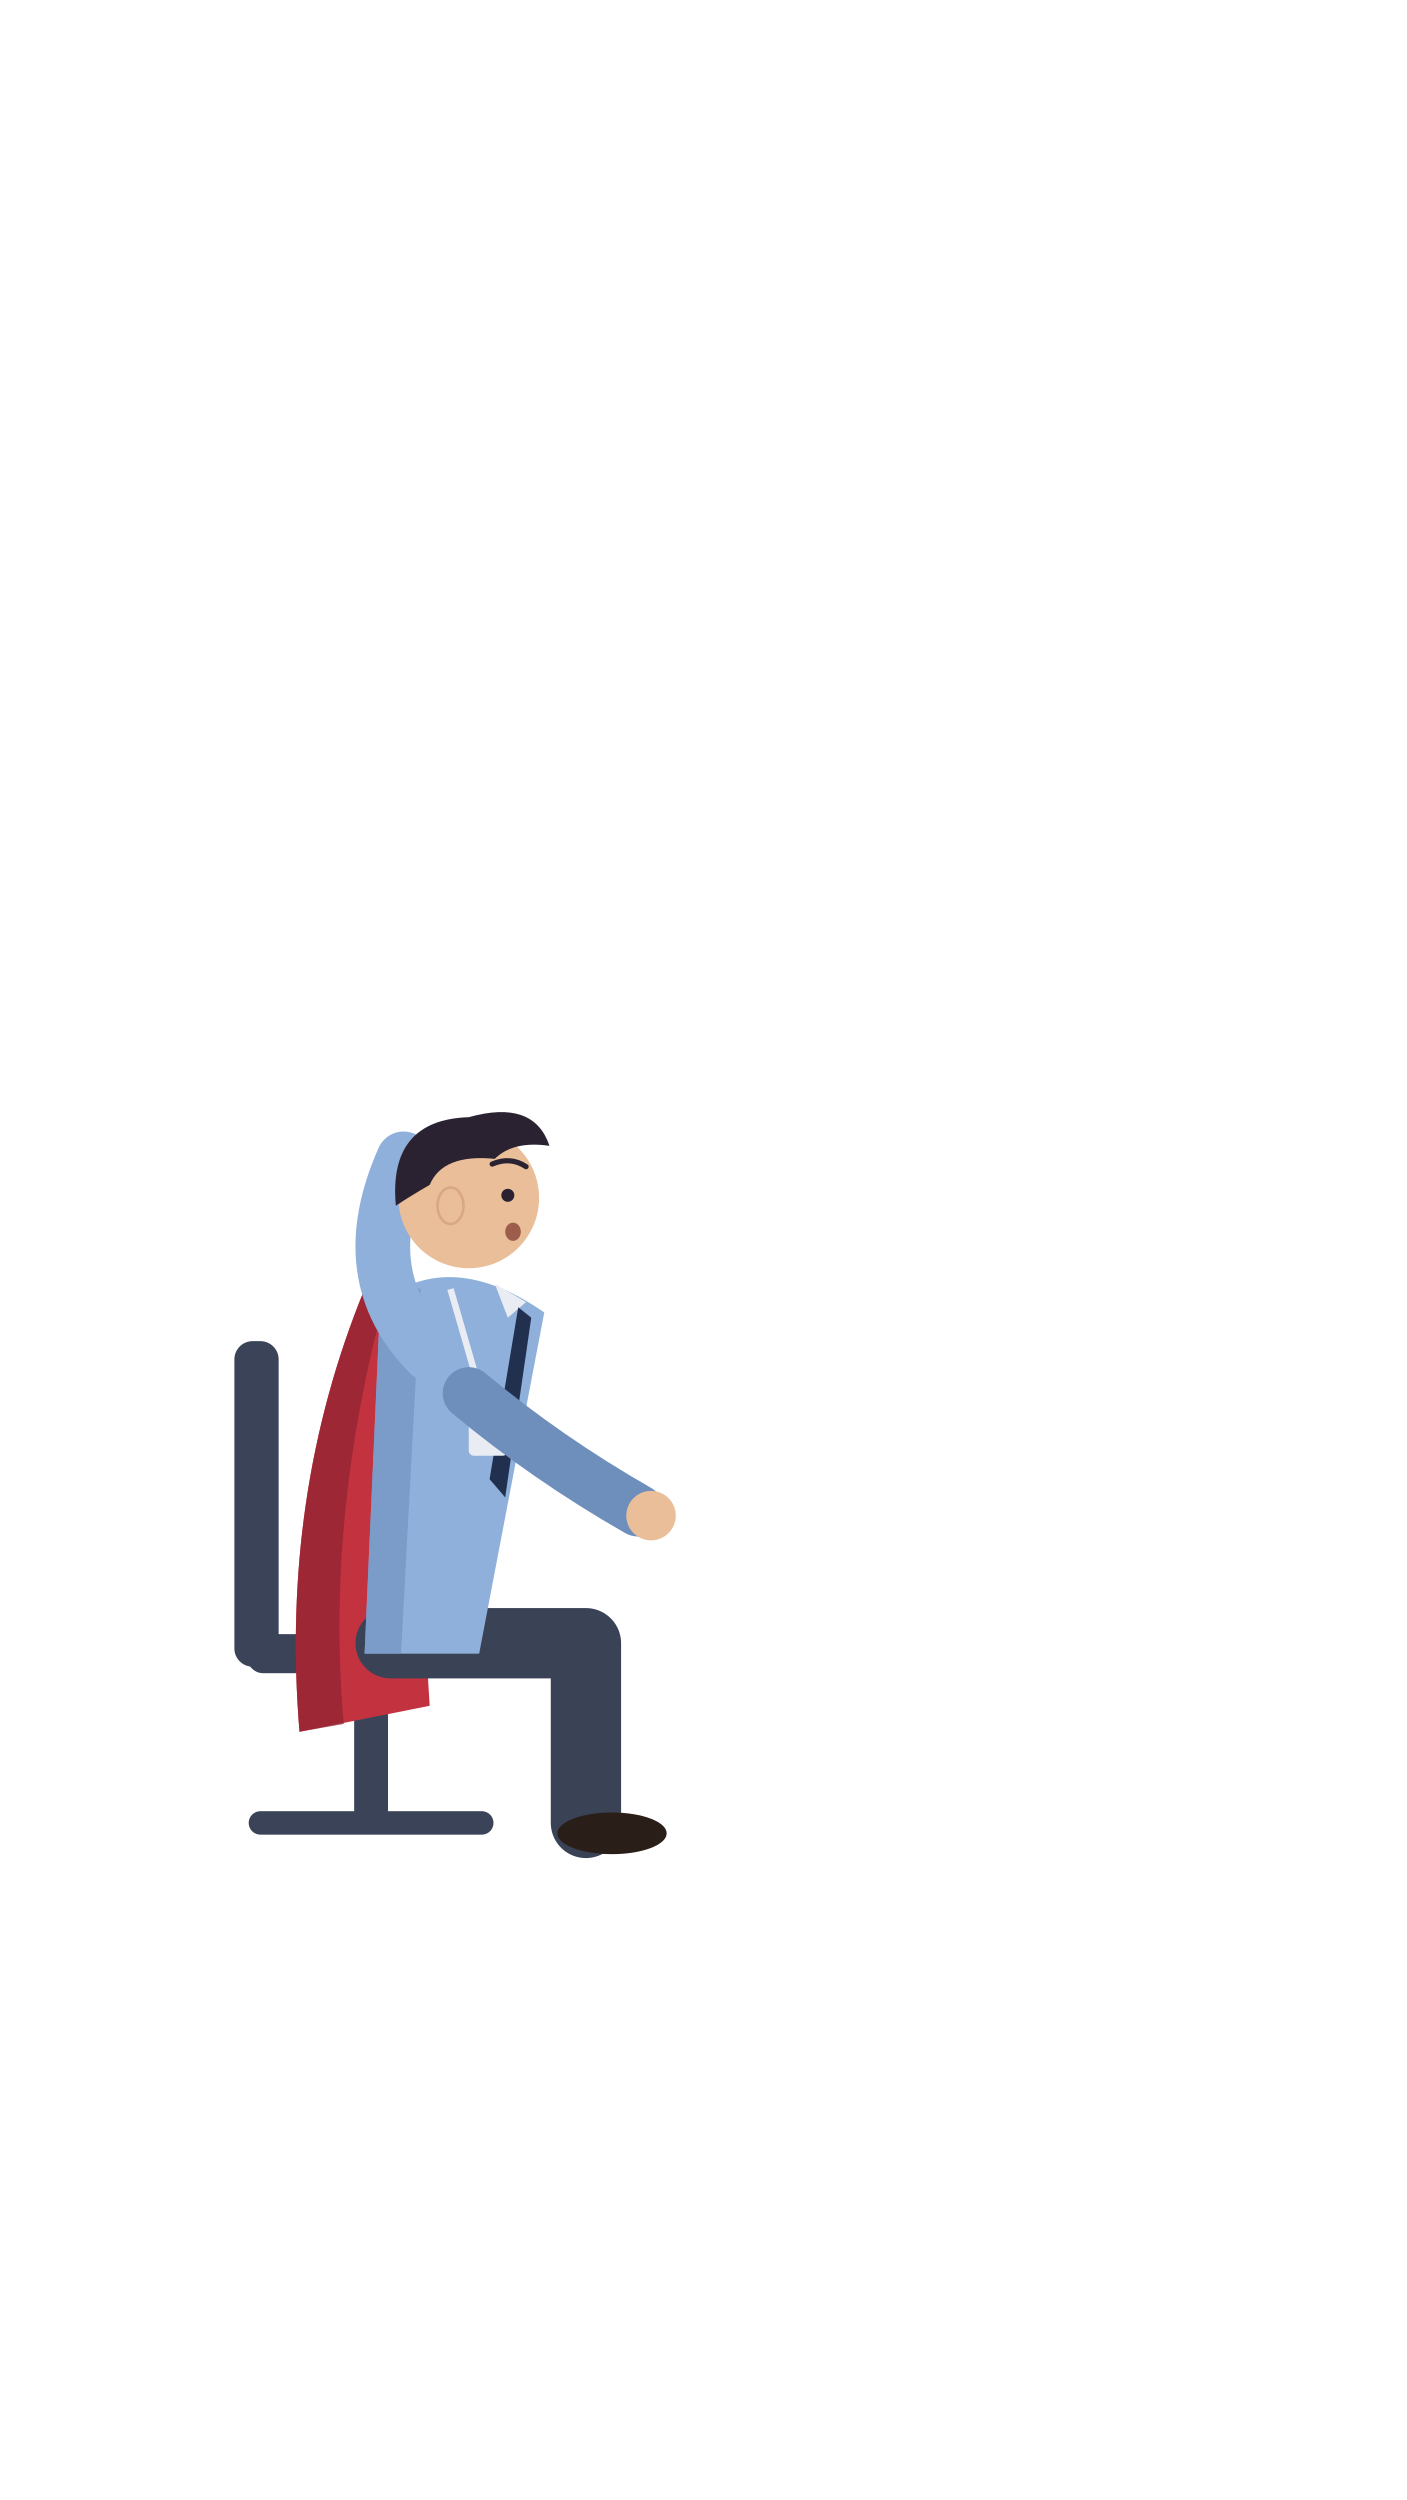
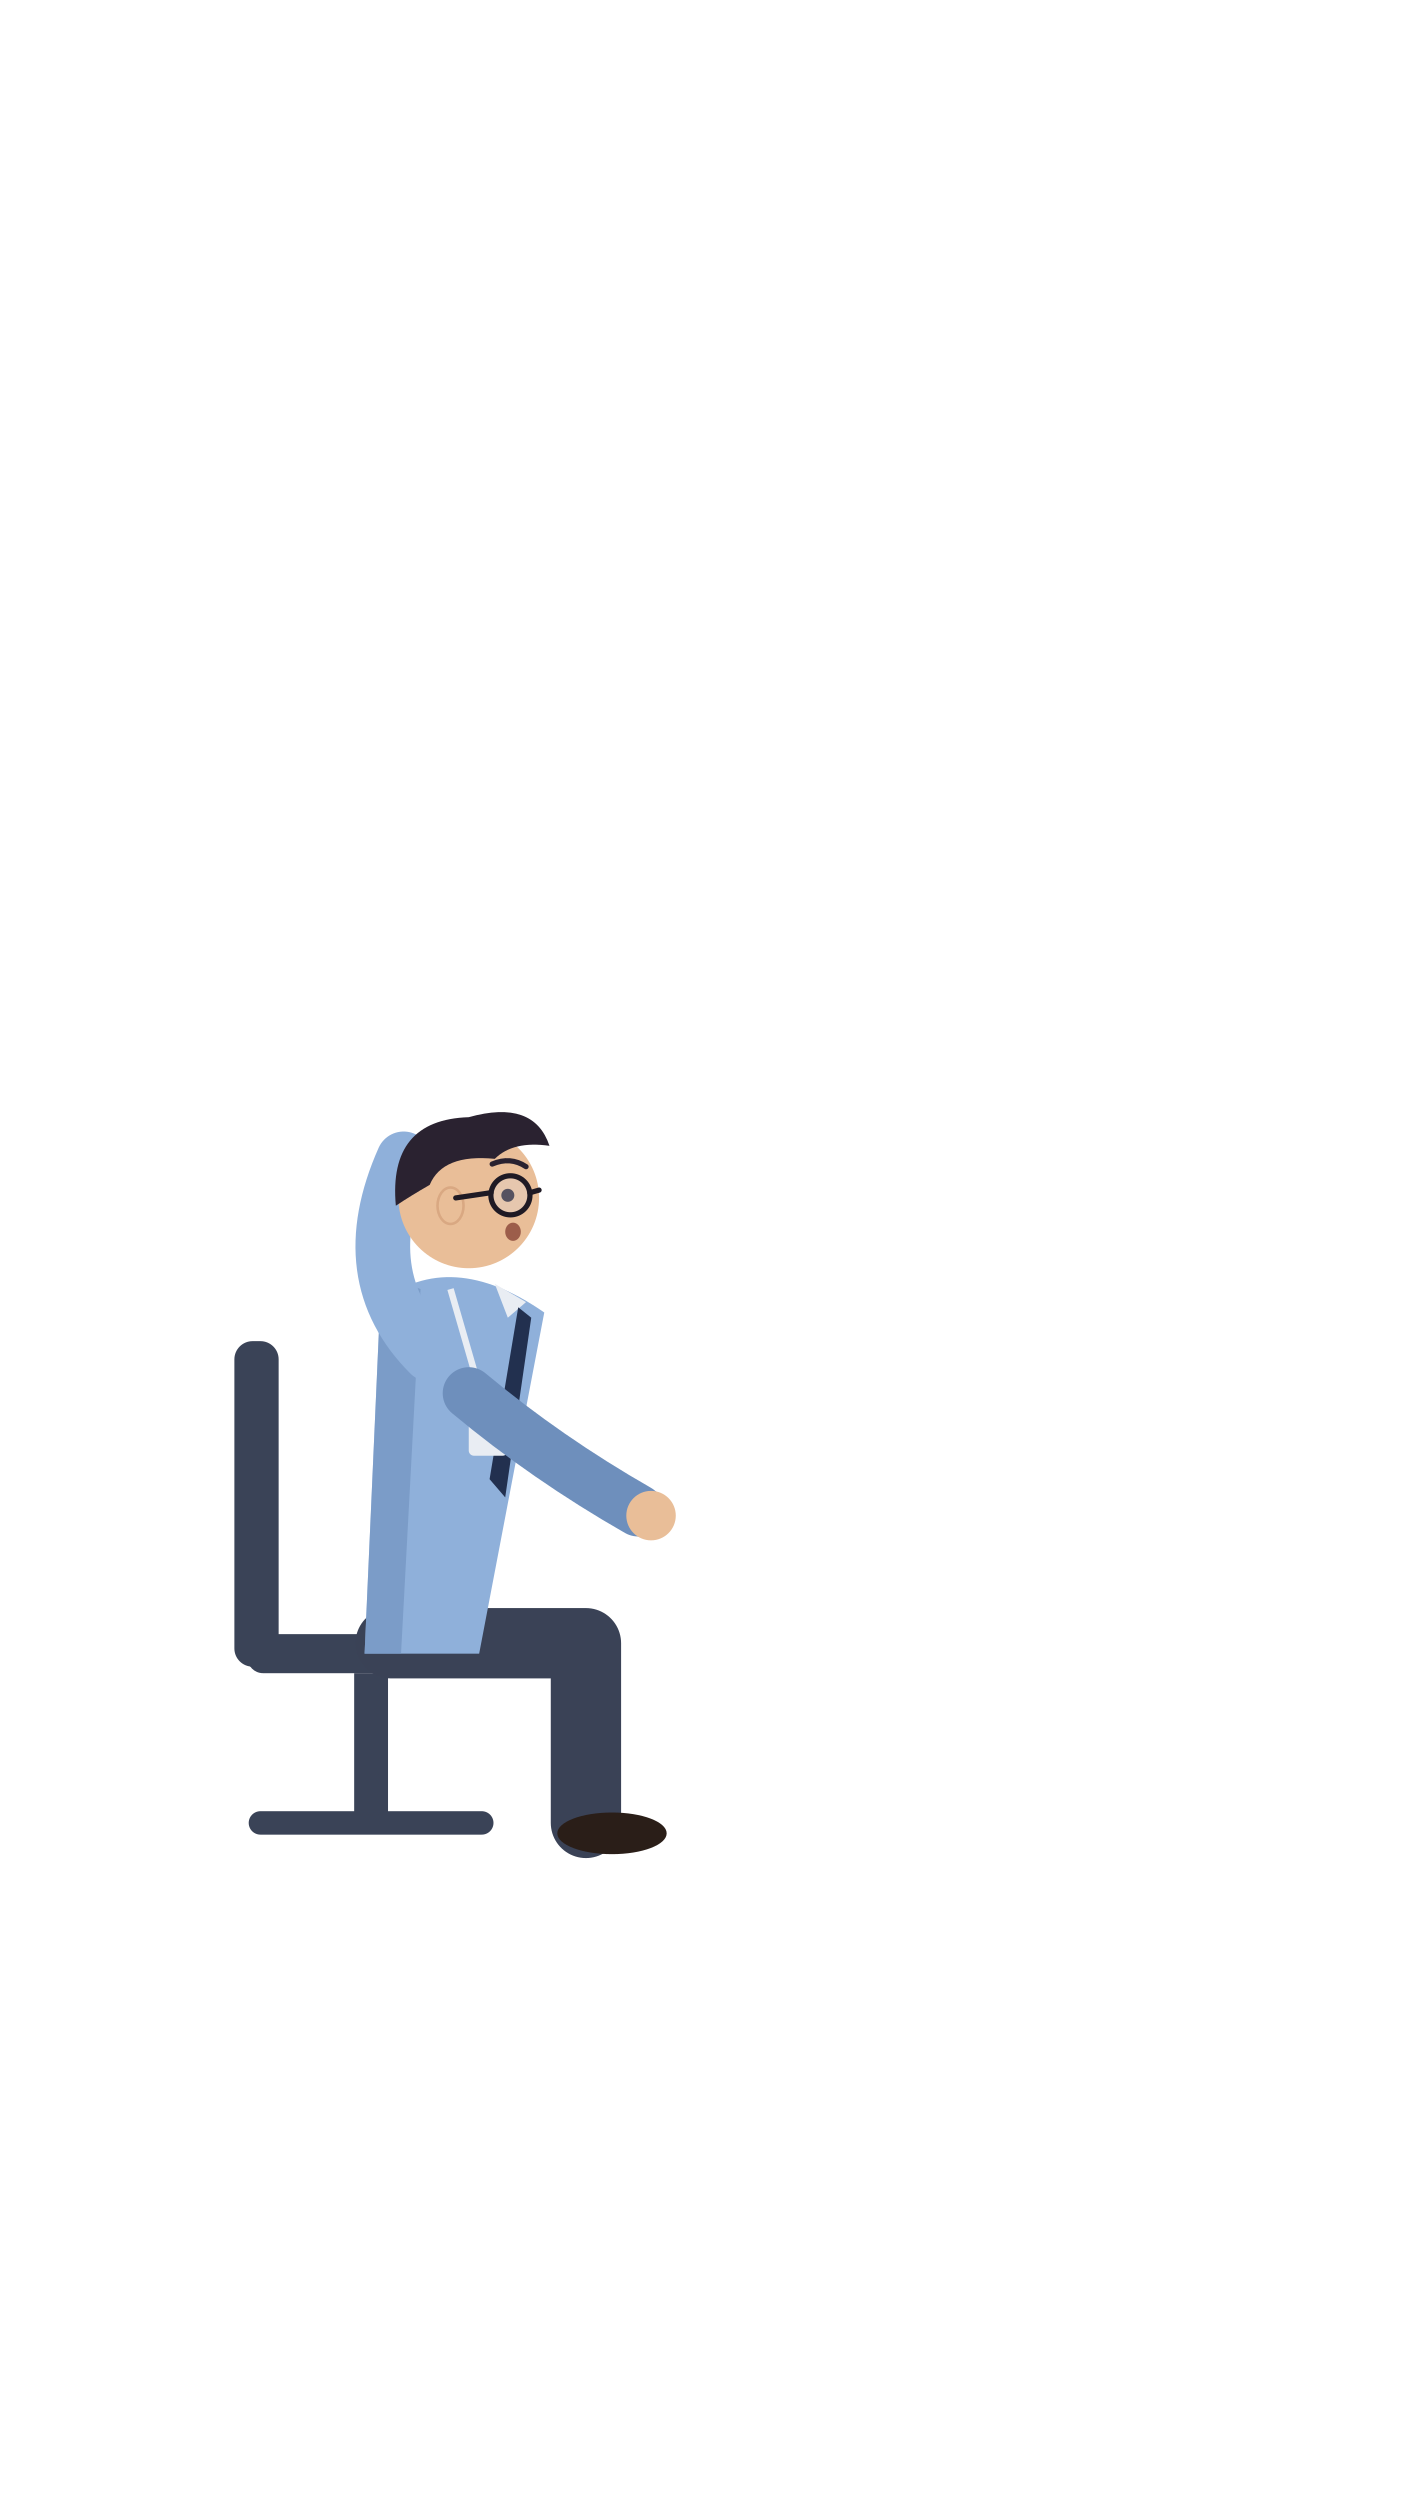
<svg xmlns="http://www.w3.org/2000/svg" viewBox="0 0 1080 1920" width="1080" height="1920">
  <rect x="180" y="1030" width="34" height="250" rx="14" fill="#3A4357" />
  <rect x="190" y="1255" width="190" height="30" rx="12" fill="#3A4357" />
  <rect x="272" y="1285" width="26" height="110" fill="#3A4357" />
  <path d="M200 1400 L370 1400 M285 1395 L285 1370" stroke="#3A4357" stroke-width="18" stroke-linecap="round" />
-   <path d="M280 990 Q215 1148.5 230 1330 L330 1310 Q320 1165.0 340 994 Z" fill="#C2333F" />
-   <path d="M280 990 Q215 1148.5 230 1330 L264.0 1324 Q250 1165.0 296 996 Z" fill="#8E2230" opacity="0.7" />
  <path d="M300 1262 L450 1262 L450 1400" stroke="#3A4256" stroke-width="54" stroke-linecap="round" stroke-linejoin="round" fill="none" />
  <ellipse cx="470" cy="1408" rx="42" ry="16" fill="#2A1E18" />
  <path d="M280 1270 L292 1000 Q346 958 418 1008 L368 1270 Z" fill="#8FB0DA" />
  <path d="M280 1270 L292 1000 Q309.0 984 323.0 990 L308 1270 Z" fill="#6E8FBC" opacity="0.6" />
  <path d="M380 986 L404 1000 L390 1012 Z" fill="#E9EDF3" />
  <path d="M398 1004 L408 1012 L388 1150 L376 1136 Z" fill="#22304F" />
  <path d="M346 990 L372 1080" stroke="#E9EDF3" stroke-width="5" fill="none" />
  <rect x="360" y="1078" width="30" height="40" rx="4" fill="#E9EDF3" />
  <rect x="366" y="1086" width="18" height="6" rx="2" fill="#5B6680" />
  <path d="M330 1040 Q270 980 310 890" stroke="#8FB0DA" stroke-width="42" stroke-linecap="round" fill="none" />
  <path d="M360 1070 Q420 1120 490 1160" stroke="#6E8FBC" stroke-width="40" stroke-linecap="round" fill="none" />
  <circle cx="500" cy="1164" r="19" fill="#E9BE98" />
  <circle cx="360" cy="920" r="54" fill="#E9BE98" />
  <ellipse cx="346" cy="926" rx="10" ry="14" fill="#E9BE98" stroke="#D9A882" stroke-width="2" />
  <path d="M304 926 Q298 860 360 858 Q410 844 422 880 Q394 876 380 890 Q340 886 330 910 Q316 918 304 926 Z" fill="#2A2230" />
  <circle cx="390" cy="918" r="5" fill="#2A2230" />
+   <circle cx="392" cy="918" r="15" fill="#DDE6F2" fill-opacity="0.25" stroke="#1F1A24" stroke-width="4" />
+   <line x1="407" y1="916" x2="414" y2="914" stroke="#1F1A24" stroke-width="4" stroke-linecap="round" />
+   <line x1="377" y1="916" x2="350" y2="920" stroke="#1F1A24" stroke-width="4" stroke-linecap="round" />
  <path d="M378 894 Q392 888 404 896" stroke="#2A2230" stroke-width="4" fill="none" stroke-linecap="round" />
  <ellipse cx="394" cy="946" rx="6" ry="7" fill="#9C5D4A" />
</svg>
